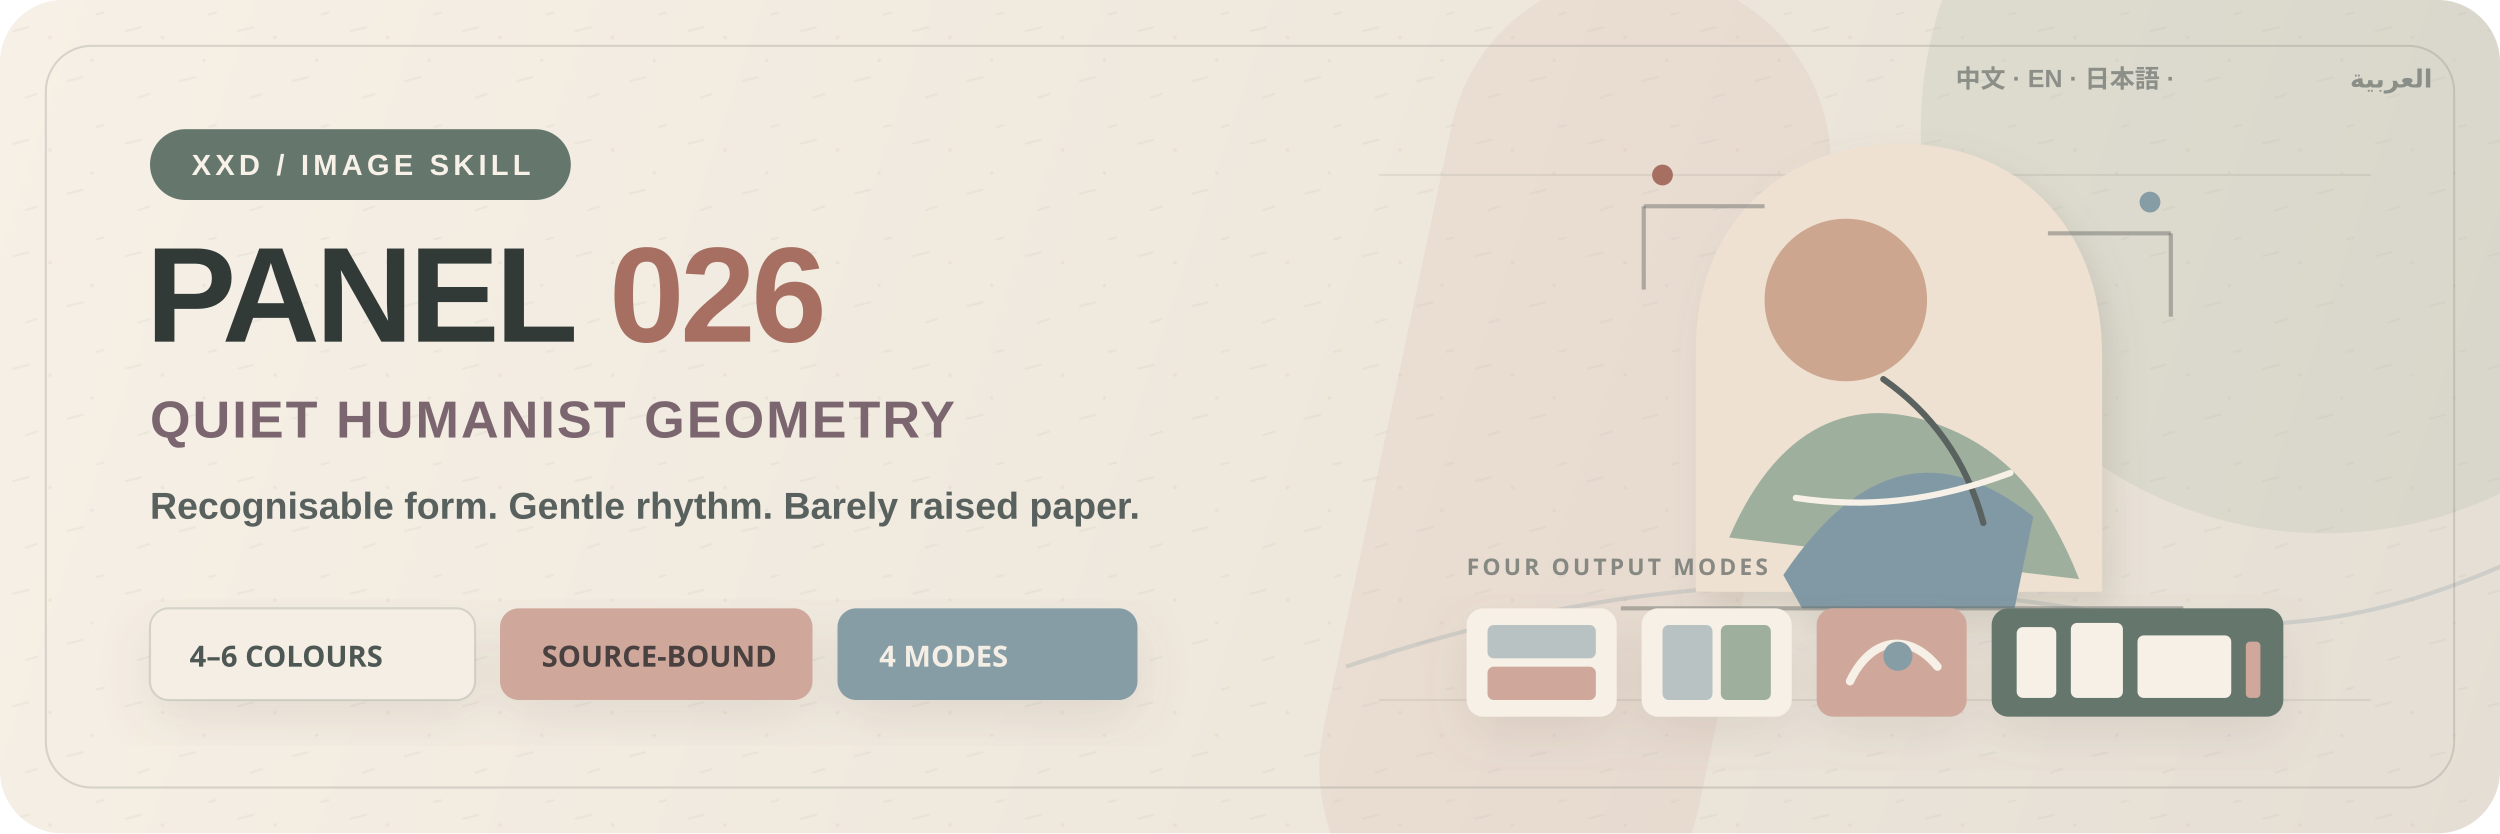
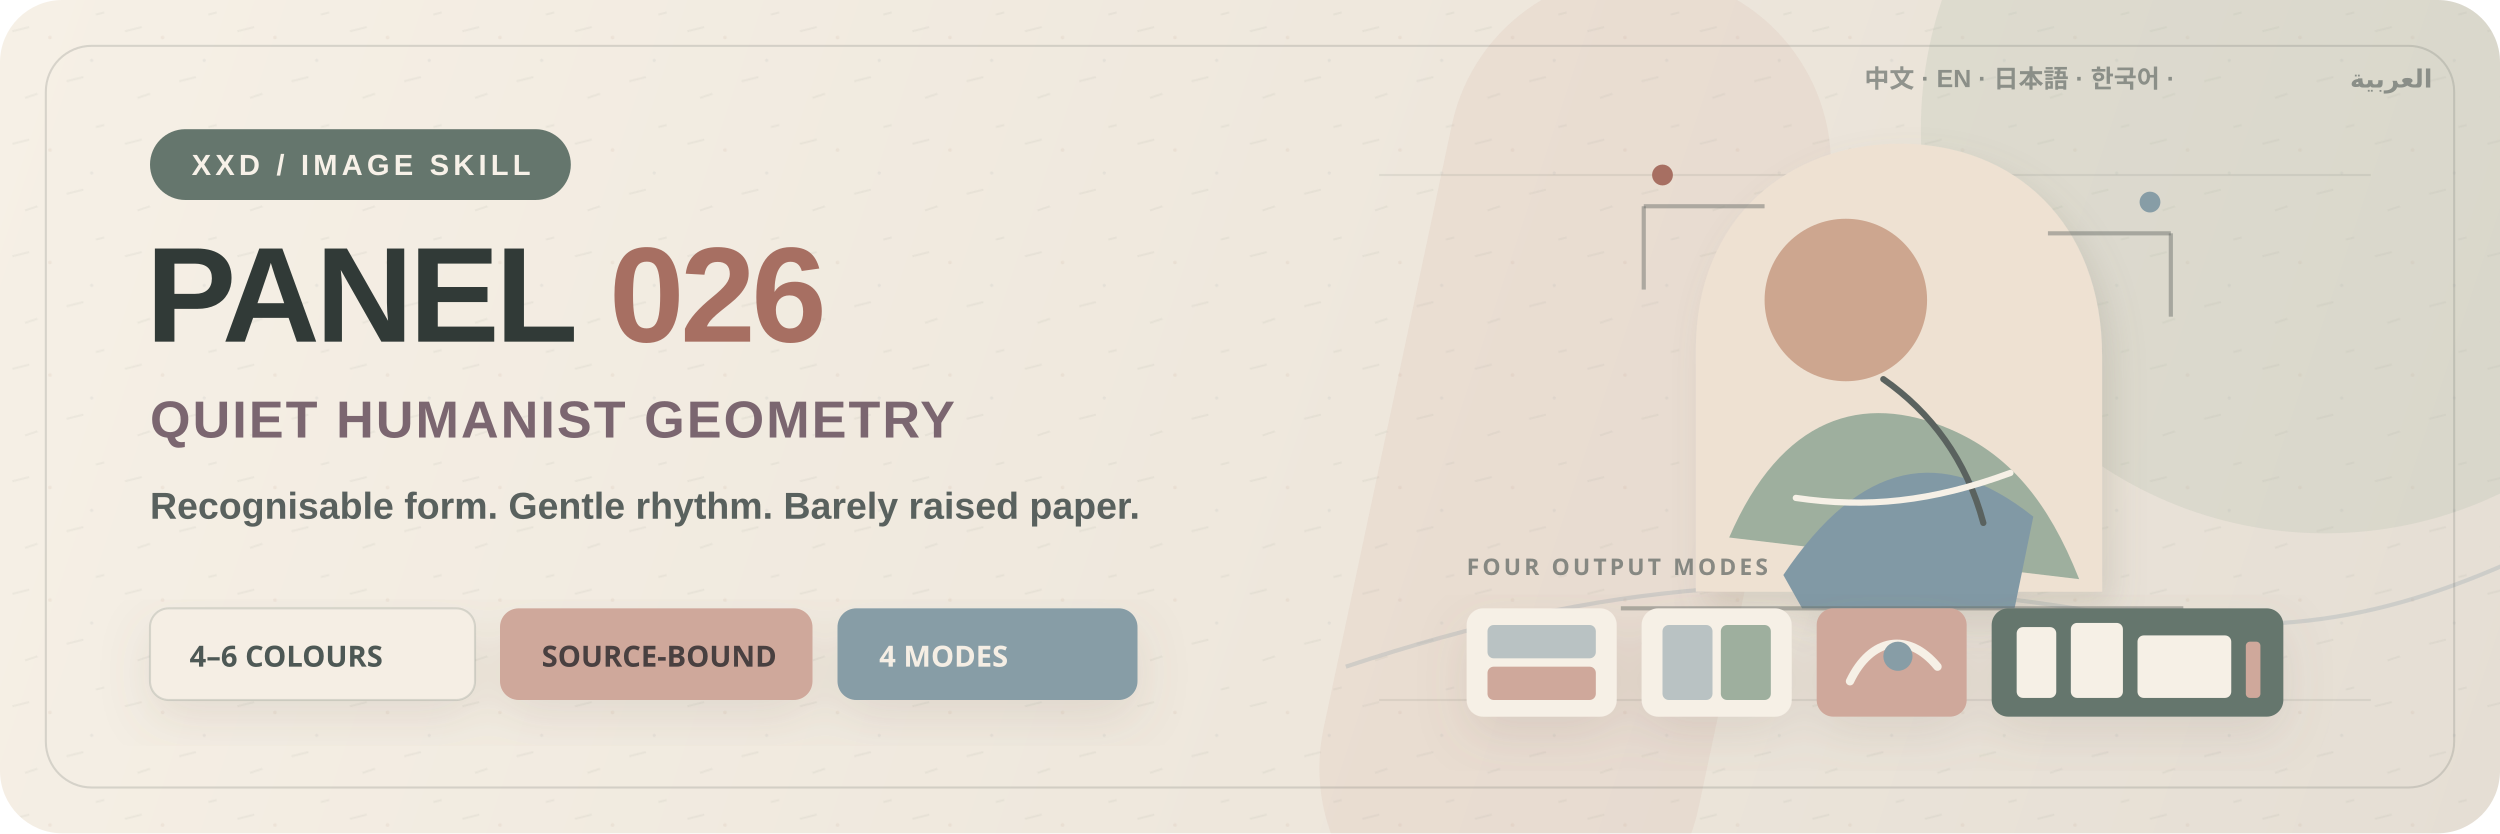
<svg xmlns="http://www.w3.org/2000/svg" width="1200" height="400" viewBox="0 0 1200 400" fill="none">
  <defs>
    <linearGradient id="paper" x1="0" y1="0" x2="1200" y2="400" gradientUnits="userSpaceOnUse">
      <stop stop-color="#F6F0E6" />
      <stop offset="0.55" stop-color="#EEE7DC" />
      <stop offset="1" stop-color="#E5DED4" />
    </linearGradient>
    <pattern id="fiber" width="54" height="54" patternUnits="userSpaceOnUse">
      <path d="M6 15L14 13M32 39L40 37M46 7L50 6M12 47L18 45" stroke="#6E756F" stroke-opacity="0.07" stroke-width="1" />
      <circle cx="24" cy="18" r="0.9" fill="#B68778" fill-opacity="0.09" />
      <circle cx="44" cy="29" r="0.8" fill="#698595" fill-opacity="0.08" />
    </pattern>
    <filter id="relief" x="-30%" y="-30%" width="170%" height="180%" color-interpolation-filters="sRGB">
      <feDropShadow dx="-3" dy="-3" stdDeviation="4" flood-color="#FFFFFF" flood-opacity="0.82" />
      <feDropShadow dx="5" dy="8" stdDeviation="8" flood-color="#83786B" flood-opacity="0.2" />
    </filter>
    <filter id="soft" x="-30%" y="-30%" width="170%" height="180%" color-interpolation-filters="sRGB">
      <feDropShadow dx="0" dy="9" stdDeviation="12" flood-color="#7A6B5F" flood-opacity="0.14" />
    </filter>
    <clipPath id="frame">
      <rect width="1200" height="400" rx="30" />
    </clipPath>
  </defs>
  <g clip-path="url(#frame)">
    <rect width="1200" height="400" fill="url(#paper)" />
    <rect width="1200" height="400" fill="url(#fiber)" />
    <circle cx="1116" cy="62" r="194" fill="#AEBDAA" fill-opacity="0.22" />
    <rect x="716" y="-30" width="184" height="480" rx="92" transform="rotate(12 716 -30)" fill="#CFA89B" fill-opacity="0.15" />
    <path d="M646 320C770 279 866 271 1002 293C1088 307 1142 300 1220 263" stroke="#879DA6" stroke-opacity="0.26" stroke-width="2" />
    <path d="M662 84H1138M662 336H1138" stroke="#686E69" stroke-opacity="0.12" />
  </g>
  <rect x="22" y="22" width="1156" height="356" rx="22" stroke="#6A706B" stroke-opacity="0.22" />
-   <text x="1044" y="42" text-anchor="end" fill="#59615E" fill-opacity="0.62" font-family="Arial, sans-serif" font-size="12" font-weight="700">中文 · EN · 日本語 ·</text>
+   <text x="1044" y="42" text-anchor="end" fill="#59615E" fill-opacity="0.62" font-family="Arial, sans-serif" font-size="12" font-weight="700">中文 · EN · 日本語 · 한국어 ·</text>
  <text x="1128" y="42" text-anchor="end" direction="rtl" fill="#59615E" fill-opacity="0.62" font-family="Arial, sans-serif" font-size="12" font-weight="700">العربية</text>
  <g>
    <rect x="72" y="62" width="202" height="34" rx="17" fill="#65766D" />
    <text x="92" y="84" fill="#F7F1E8" font-family="Arial" font-size="14" font-weight="800" letter-spacing="2">XXD / IMAGE SKILL</text>
    <text x="70" y="164" fill="#313A37" font-family="Arial" font-size="65" font-weight="900" letter-spacing="-2">PANEL <tspan fill="#A76F62">026</tspan>
    </text>
    <text x="72" y="210" fill="#7B6670" font-family="Arial" font-size="25" font-weight="850" letter-spacing="1">QUIET HUMANIST GEOMETRY</text>
    <text x="72" y="249" fill="#59615E" font-family="Arial" font-size="18" font-weight="600">Recognisable form. Gentle rhythm. Barely raised paper.</text>
  </g>
  <g filter="url(#soft)">
    <rect x="72" y="292" width="156" height="44" rx="9" fill="#F5EEE4" stroke="#77817C" stroke-opacity="0.24" />
    <text x="91" y="320" fill="#4E5854" font-family="Menlo" font-size="14" font-weight="800">4–6 COLOURS</text>
    <rect x="240" y="292" width="150" height="44" rx="9" fill="#CFA89B" />
    <text x="260" y="320" fill="#493F40" font-family="Menlo" font-size="14" font-weight="800">SOURCE-BOUND</text>
    <rect x="402" y="292" width="144" height="44" rx="9" fill="#879DA6" />
    <text x="422" y="320" fill="#F5EEE4" font-family="Menlo" font-size="14" font-weight="800">4 MODES</text>
  </g>
  <g transform="translate(910 190)">
    <g filter="url(#relief)">
      <path d="M-96 94V-22C-96 -86 -51 -121 2 -121C57 -121 99 -83 99 -19V94H-96Z" fill="#EEE1D2" />
      <circle cx="-24" cy="-46" r="39" fill="#CDA68F" />
      <path d="M-80 68C-55 10 -16 -2 26 16C54 28 73 50 88 88L-80 68Z" fill="#9EAF9E" />
      <path d="M-54 86C-17 31 22 23 66 58L57 102H-45L-54 86Z" fill="#8199A5" />
      <path d="M-6 -8C17 8 34 31 42 61" stroke="#5A625E" stroke-width="3" stroke-linecap="round" />
      <path d="M-48 49C-14 54 17 51 55 37" stroke="#F6F0E6" stroke-width="3" stroke-linecap="round" />
    </g>
    <path d="M-132 102H138M-121 -91H-63M73 -78H132" stroke="#6A706B" stroke-opacity="0.48" stroke-width="2" />
    <path d="M-121 -91V-51M132 -78V-38" stroke="#6A706B" stroke-opacity="0.48" stroke-width="2" />
    <circle cx="-112" cy="-106" r="5" fill="#A76F62" />
    <circle cx="122" cy="-93" r="5" fill="#879DA6" />
  </g>
  <g transform="translate(704 292)">
    <text x="0" y="-16" fill="#59615E" fill-opacity="0.68" font-family="Menlo" font-size="11" font-weight="800" letter-spacing="1.5">FOUR OUTPUT MODES</text>
    <g filter="url(#soft)">
      <rect width="72" height="52" rx="8" fill="#F6F0E6" />
      <rect x="10" y="8" width="52" height="16" rx="3" fill="#879DA6" fill-opacity="0.55" />
      <rect x="10" y="28" width="52" height="16" rx="3" fill="#CFA89B" />
      <rect x="84" width="72" height="52" rx="8" fill="#F6F0E6" />
      <rect x="94" y="8" width="24" height="36" rx="3" fill="#879DA6" fill-opacity="0.55" />
      <rect x="122" y="8" width="24" height="36" rx="3" fill="#9EAF9E" />
      <rect x="168" width="72" height="52" rx="8" fill="#CFA89B" />
      <path d="M184 35C194 14 212 11 226 28" stroke="#F6F0E6" stroke-width="4" stroke-linecap="round" />
      <circle cx="207" cy="23" r="7" fill="#879DA6" />
      <rect x="252" width="140" height="52" rx="8" fill="#65766D" />
      <rect x="264" y="9" width="19" height="34" rx="3" fill="#F6F0E6" />
      <rect x="290" y="7" width="25" height="36" rx="3" fill="#F6F0E6" />
      <rect x="322" y="13" width="45" height="30" rx="3" fill="#F6F0E6" />
      <rect x="374" y="16" width="7" height="27" rx="2" fill="#CFA89B" />
    </g>
  </g>
</svg>
